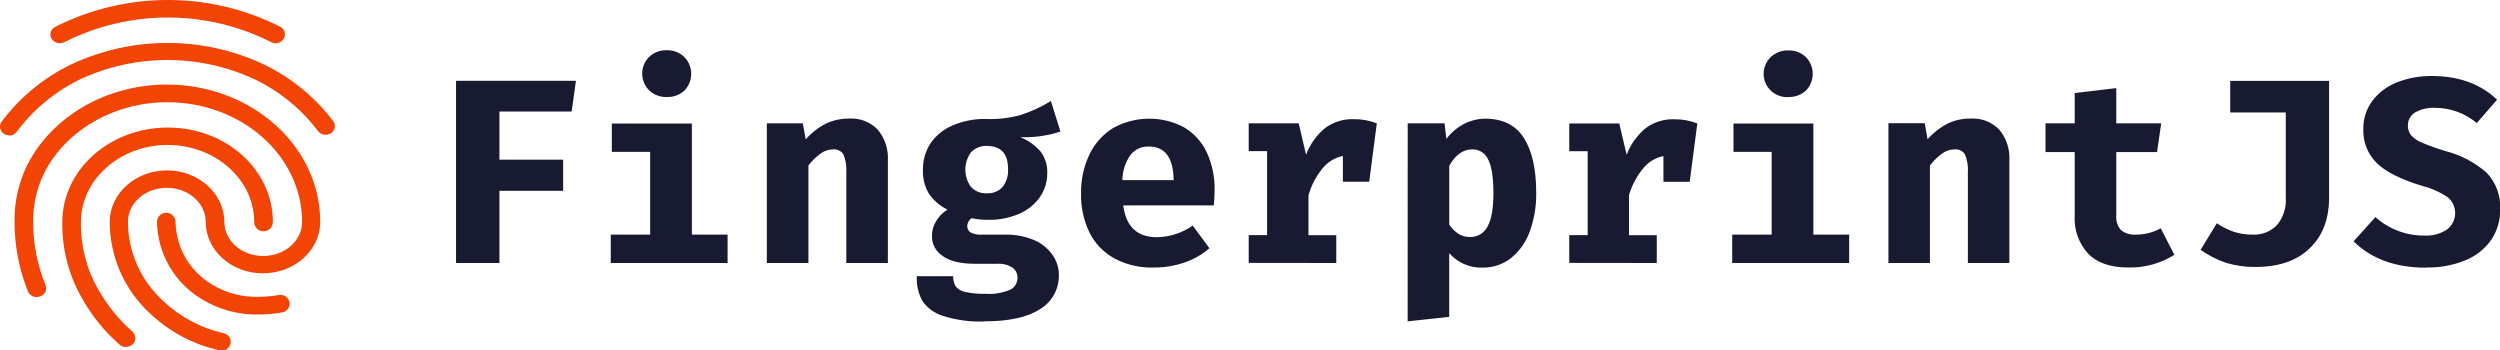
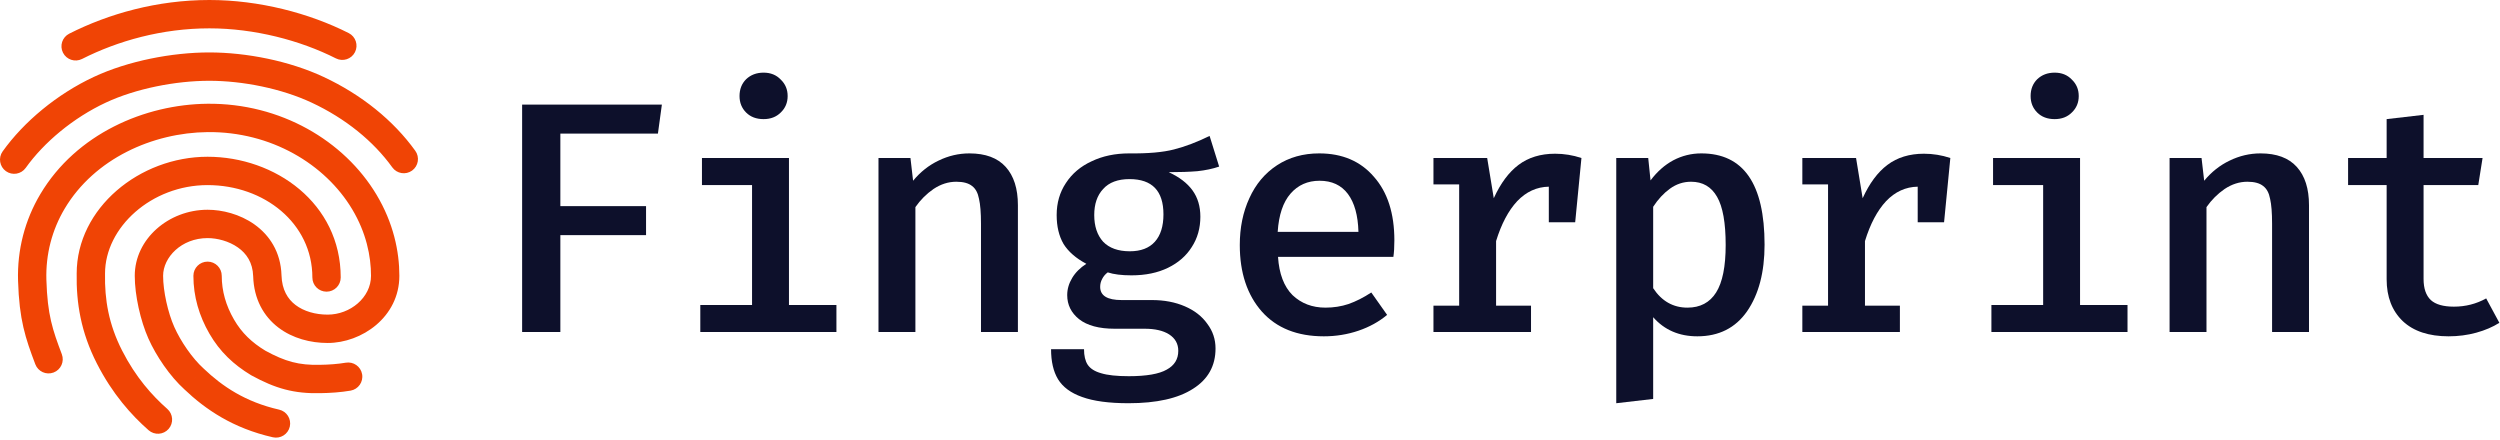
- <svg xmlns="http://www.w3.org/2000/svg" preserveAspectRatio="xMidYMid meet" x="0px" y="0px" viewBox="0 0 450 63" data-name="Layer 1" role="img" aria-label="FingeprintJS logo">
-   <path d="M89.897 47.34v-13h11.47v-5.6h-11.47v-8.67h13l.77-5.53h-21.58v32.8zm30.13-29.88a4.42 4.42 0 003.18-1.17 4.32 4.32 0 000-6 4.33 4.33 0 00-3.18-1.25 4.38 4.38 0 00-3.19 1.21 4.24 4.24 0 000 6 4.38 4.38 0 003.19 1.21zm10.94 29.88v-5.11h-6.43v-20h-14.41v5.11h6.9v14.89h-7.09v5.11zm14.55 0V29.78a10.25 10.25 0 012.21-2.15 3.72 3.72 0 012.19-.74 2 2 0 011.9.9 7.19 7.19 0 01.52 3.26v16.29h7.48V28.87a7.91 7.91 0 00-1.82-5.53 6.56 6.56 0 00-5.1-2 9.52 9.52 0 00-4.23.91 12.21 12.21 0 00-3.64 2.84l-.52-2.89h-6.48v25.14zm31.68 10.5c4.4 0 7.73-.72 10-2.19a7 7 0 003.4-6.09 6.24 6.24 0 00-1.19-3.74 7.71 7.71 0 00-3.38-2.65 12.65 12.65 0 00-5-.94h-4.16a4 4 0 01-2.21-.41 1.33 1.33 0 01-.55-1.11 1.52 1.52 0 01.23-.82 1.32 1.32 0 01.58-.61 13.77 13.77 0 002.94.29 13.42 13.42 0 005.58-1.08 8.87 8.87 0 003.74-3 7.53 7.53 0 001.33-4.33 6.11 6.11 0 00-1.2-3.88 9.58 9.58 0 00-3.67-2.6 20.36 20.36 0 007.24-1l-1.71-5.49a25.12 25.12 0 01-5.4 2.49 20.25 20.25 0 01-6.44.73 14.49 14.49 0 00-5.81 1.15 9.11 9.11 0 00-4 3.2 8.49 8.49 0 00-1.39 4.8 7.87 7.87 0 001 4.17 8.51 8.51 0 003.41 3 6.12 6.12 0 00-2.06 2.11 5.08 5.08 0 00-.73 2.67 4.21 4.21 0 001.94 3.57c1.28.94 3.23 1.4 5.82 1.4h4a4.52 4.52 0 012.73.69 2.13 2.13 0 01.91 1.82 2.36 2.36 0 01-1.24 2.13 9.71 9.71 0 01-4.58.76 14.86 14.86 0 01-3.6-.33 2.9 2.9 0 01-1.7-.99 3.26 3.26 0 01-.45-1.85h-6.55a8.31 8.31 0 001 4.45 6.92 6.92 0 003.74 2.71 21.89 21.89 0 007.35 1zm.39-23.05a3.61 3.61 0 01-2.8-1.13 5.28 5.28 0 010-6.25 3.65 3.65 0 012.83-1.14c2.56 0 3.83 1.37 3.83 4.13a4.72 4.72 0 01-1 3.28 3.59 3.59 0 01-2.83 1.11zm30.08 13.36a16.48 16.48 0 005.62-.93 13.51 13.51 0 004.41-2.54l-3-4.07a11.72 11.72 0 01-6.44 2.09q-5.35 0-6.07-5.73h16.29a22 22 0 00.15-2.7 15.5 15.5 0 00-1.45-6.93 10.29 10.29 0 00-4.1-4.45 13.37 13.37 0 00-12.84.23 11.38 11.38 0 00-4.21 4.84 15.79 15.79 0 00-1.44 6.83 15.44 15.44 0 001.49 7 10.82 10.82 0 004.43 4.68 14.17 14.17 0 007.15 1.69zm3.68-15.73h-9.32a8 8 0 011.48-4.56 4 4 0 013.26-1.49c2.93 0 4.43 2 4.49 6zm29.18 14.92v-5h-5v-7.2a13.54 13.54 0 012.5-4.8 6.38 6.38 0 013.69-2.27v4.64h4.74l1.37-10.51a11 11 0 00-4.16-.75 8.23 8.23 0 00-5.13 1.58 11.63 11.63 0 00-3.45 4.81l-1.32-5.64h-9v5h3.31v15.12h-3.31v5zm12.85 10.5l7.48-.8V45.56a7.63 7.63 0 006 2.61 8.06 8.06 0 005.17-1.75 10.94 10.94 0 003.34-4.78 19.54 19.54 0 001.15-6.94q0-6.39-2.22-9.87c-1.48-2.32-3.81-3.47-7-3.47a8.36 8.36 0 00-3.67.89 9.6 9.6 0 00-3.28 2.75l-.33-2.8h-6.63zm11.17-15.19a3.65 3.65 0 01-2-.54 5.74 5.74 0 01-1.68-1.69v-10.6c1.16-2 2.53-2.93 4.12-2.93a3 3 0 012.83 1.72c.64 1.15 1 3.22 1 6.18 0 2.76-.36 4.74-1.07 6a3.42 3.42 0 01-3.15 1.87zm33.67 4.69v-5h-5v-7.2a13.54 13.54 0 012.51-4.78 6.29 6.29 0 013.69-2.27v4.64h4.73l1.37-10.51a10.91 10.91 0 00-4.16-.75 8.15 8.15 0 00-5.11 1.58 11.54 11.54 0 00-3.45 4.81l-1.33-5.64h-9v5h3.31v15.1h-3.31v5zm23.69-29.88a4.4 4.4 0 003.17-1.17 4.32 4.32 0 000-6 4.31 4.31 0 00-3.17-1.21 4.38 4.38 0 00-3.19 1.21 4.19 4.19 0 000 6 4.38 4.38 0 003.19 1.2zm10.94 29.88v-5.11h-6.44v-20h-14.38v5.11h6.87v14.89h-7.1v5.11zm14.54 0V29.78a10.72 10.72 0 012.21-2.15 3.75 3.75 0 012.19-.74 2 2 0 011.91.9 7.19 7.19 0 01.52 3.26v16.29h7.47V28.87a7.91 7.91 0 00-1.82-5.53 6.54 6.54 0 00-5.09-2 9.46 9.46 0 00-4.23.91 12.37 12.37 0 00-3.58 2.82l-.52-2.89h-6.53v25.16zm35.75.81a15 15 0 008.25-2.28l-2.46-4.78a9 9 0 01-4.4 1.14 3.91 3.91 0 01-2.75-.81 3.54 3.54 0 01-.85-2.65v-11.4h7.34l.75-5.17h-8.09v-6.34l-7.48.89v5.45h-5.26v5.17h5.26v11.4a9.33 9.33 0 002.44 6.91c1.63 1.65 4 2.47 7.25 2.47zm22.89-.1q6.25 0 9.73-3.37c2.33-2.23 3.48-5.27 3.48-9.13V14.56h-17.8v5.68h10v15.32a6.86 6.86 0 01-1.63 5 5.64 5.64 0 01-4.23 1.67 11.14 11.14 0 01-3.36-.46 13.66 13.66 0 01-3.19-1.58l-2.92 4.78a18.46 18.46 0 004.55 2.33 17.59 17.59 0 005.33.75zm30.64.1a17.85 17.85 0 007.14-1.31 10.54 10.54 0 004.62-3.67 9.52 9.52 0 001.6-5.45 8.86 8.86 0 00-2.44-6.64 18 18 0 00-7.45-3.9 40.81 40.81 0 01-4.11-1.47 5.28 5.28 0 01-2-1.33 2.67 2.67 0 01-.61-1.75 2.71 2.71 0 011.31-2.4 6.64 6.64 0 013.57-.82 11.7 11.7 0 017.53 2.74l3.65-4.21q-4.5-4.26-11.74-4.26a16.55 16.55 0 00-6.27 1.14 10.22 10.22 0 00-4.44 3.32 8.32 8.32 0 00-1.63 5.11 8.16 8.16 0 002.42 6.1q2.42 2.37 8.19 4.11a14.76 14.76 0 014.66 2.1 3.72 3.72 0 01-.23 5.77 6.65 6.65 0 01-4 1.07 13 13 0 01-8.86-3.32l-3.93 4.36q4.83 4.74 13 4.74zm0 0" fill="#171a31" />
-   <path d="M49.627 7.8a1.62 1.62 0 01-.78-.2 41.29 41.29 0 00-37.29 0 1.75 1.75 0 01-2.28-.63 1.54 1.54 0 01.66-2.13 44.88 44.88 0 0140.45-.05 1.51 1.51 0 01.7 2.13 1.68 1.68 0 01-1.46.88zM1.707 24.37a1.86 1.86 0 01-1-.29 1.52 1.52 0 01-.4-2.2 34.23 34.23 0 0112.58-10.32 40.78 40.78 0 0134.52 0 34.28 34.28 0 0112.56 10.22 1.53 1.53 0 01-.41 2.21 1.74 1.74 0 01-2.34-.43 31.06 31.06 0 00-11.35-9.27 37.2 37.2 0 00-31.47 0 31.26 31.26 0 00-11.37 9.41 1.48 1.48 0 01-1.31.67zm20.93 38.09a1.65 1.65 0 01-1.18-.48 31.66 31.66 0 01-6.72-8.33 26.64 26.64 0 01-3.52-13.69c0-9.37 8.5-17 19-17s18.9 7.6 18.9 17a1.68 1.68 0 01-3.36 0c0-7.65-7-13.87-15.58-13.87s-15.61 6.22-15.61 13.87a23.57 23.57 0 003.11 12.14 29.64 29.64 0 006.2 7.63 1.56 1.56 0 010 2.25 2 2 0 01-1.24.48zm24-5.85a18.86 18.86 0 01-10.38-2.8 16.55 16.55 0 01-8-13.85 1.67 1.67 0 013.34 0 13.39 13.39 0 006.53 11.23 15.37 15.37 0 008.51 2.24 23.94 23.94 0 003.48-.31 1.67 1.67 0 012 1.29 1.59 1.59 0 01-1.38 1.83 25 25 0 01-4 .37zm-6.72 6.51a1.5 1.5 0 01-.44-.07 26.52 26.52 0 01-12.45-6.61 22.44 22.44 0 01-7.28-16.48c0-5.11 4.63-9.29 10.32-9.29s10.31 4.18 10.31 9.29c0 3.36 3.11 6.12 7 6.12s7-2.76 7-6.12c0-11.91-10.89-21.56-24.27-21.56-9.51 0-18.22 5-22.14 12.72a19.37 19.37 0 00-2 8.84 29.57 29.57 0 002.25 11.39 1.53 1.53 0 01-1 2 1.7 1.7 0 01-2.19-.9 33.61 33.61 0 01-2.41-12.49 22.47 22.47 0 012.27-10.23c4.45-8.8 14.33-14.51 25.14-14.51 15.23 0 27.61 11.07 27.61 24.71 0 5.11-4.61 9.27-10.31 9.27s-10.3-4.16-10.3-9.27c0-3.38-3.12-6.12-7-6.12s-7 2.74-7 6.12a19.27 19.27 0 006.34 14.23 23.11 23.11 0 0010.94 5.83 1.57 1.57 0 011.18 1.92 1.64 1.64 0 01-1.57 1.21zm0 0" fill="#f24405" />
+ <svg xmlns="http://www.w3.org/2000/svg" viewBox="0 0 1411 248" fill="none">
+   <path d="M189.6 32.959C193.542 34.954 198.355 33.376 200.35 29.434C202.346 25.491 200.767 20.678 196.825 18.683L189.6 32.959ZM39.075 19.002C35.133 20.997 33.554 25.81 35.55 29.752C37.545 33.694 42.358 35.272 46.3 33.277L39.075 19.002ZM221.408 94.461C223.989 98.046 228.989 98.86 232.575 96.279C236.16 93.697 236.974 88.697 234.392 85.112L221.408 94.461ZM179.21 50.643L175.826 57.892V57.892L179.21 50.643ZM56.372 50.643L59.755 57.892L56.372 50.643ZM1.49 85.454C-1.078 89.049 -0.245 94.046 3.35 96.614C6.945 99.182 11.941 98.35 14.51 94.755L1.49 85.454ZM176.302 156.616C176.302 161.034 179.884 164.616 184.302 164.616C188.72 164.616 192.302 161.034 192.302 156.616H176.302ZM51.28 154.388L59.279 154.534L59.28 154.461V154.388H51.28ZM83.864 242.816C87.18 245.735 92.235 245.413 95.155 242.097C98.074 238.78 97.752 233.725 94.436 230.806L83.864 242.816ZM180.801 213.898L180.707 205.898L180.652 205.899L180.597 205.9L180.801 213.898ZM145.796 204.879L141.664 211.73L141.808 211.817L141.956 211.898L145.796 204.879ZM125.11 184.302L132.038 180.301H132.038L125.11 184.302ZM125.154 155.661C125.154 151.243 121.573 147.661 117.154 147.661C112.736 147.661 109.154 151.243 109.154 155.661H125.154ZM197.874 220.47C202.227 219.711 205.14 215.567 204.381 211.214C203.622 206.862 199.478 203.949 195.125 204.708L197.874 220.47ZM117.154 66.555L117.231 74.555L117.154 66.555ZM29.64 113.654L22.766 109.562L29.64 113.654ZM18.183 158.207L26.18 157.964L18.183 158.207ZM19.928 205.587C21.49 209.72 26.106 211.805 30.239 210.243C34.373 208.682 36.458 204.066 34.896 199.932L19.928 205.587ZM150.887 155.661L142.891 155.903L150.887 155.661ZM91.059 187.803L98.367 184.547V184.547L91.059 187.803ZM109.517 213.898L115.035 208.105L114.961 208.035L114.885 207.966L109.517 213.898ZM153.989 246.8C158.297 247.781 162.585 245.085 163.566 240.777C164.547 236.469 161.85 232.181 157.542 231.2L153.989 246.8ZM205.624 113.972L212.488 109.863V109.863L205.624 113.972ZM196.825 18.683C174.504 7.386 146.147 0 118.189 0V16C143.534 16 169.425 22.748 189.6 32.959L196.825 18.683ZM118.189 0C88.724 0 61.326 7.74 39.075 19.002L46.3 33.277C66.546 23.031 91.485 16 118.189 16V0ZM234.392 85.112C222.055 67.976 204.066 53.417 182.594 43.394L175.826 57.892C195.088 66.884 210.833 79.773 221.408 94.461L234.392 85.112ZM182.594 43.394C163.31 34.392 139.123 29.596 118.097 29.596V45.596C137.046 45.596 158.886 49.985 175.826 57.892L182.594 43.394ZM118.097 29.596C97.103 29.596 72.299 34.38 52.988 43.394L59.755 57.892C76.669 49.998 99.114 45.596 118.097 45.596V29.596ZM52.988 43.394C32.186 53.105 13.469 68.686 1.49 85.454L14.51 94.755C24.808 80.339 41.324 66.496 59.755 57.892L52.988 43.394ZM192.302 156.616C192.302 114.718 155.274 88.469 117.154 88.469V104.469C149.047 104.469 176.302 125.956 176.302 156.616H192.302ZM117.154 88.469C78.797 88.469 43.28 117.468 43.28 154.388H59.28C59.28 128.297 85.5 104.469 117.154 104.469V88.469ZM43.281 154.242C42.975 170.952 45.685 187.526 54.654 205.12L68.909 197.853C61.33 182.987 59.012 169.095 59.279 154.534L43.281 154.242ZM54.654 205.12C63.47 222.412 74.15 234.265 83.864 242.816L94.436 230.806C85.938 223.325 76.642 213.021 68.909 197.853L54.654 205.12ZM180.597 205.9C168.763 206.203 161.001 204.08 149.636 197.861L141.956 211.898C155.413 219.261 165.942 222.28 181.006 221.895L180.597 205.9ZM149.927 198.029C142.101 193.309 136.407 187.865 132.038 180.301L118.183 188.303C124.099 198.546 131.88 205.829 141.664 211.73L149.927 198.029ZM132.038 180.301C127.524 172.487 125.154 164.3 125.154 155.661H109.154C109.154 167.388 112.41 178.309 118.183 188.303L132.038 180.301ZM195.125 204.708C190.818 205.459 185.36 205.843 180.707 205.898L180.896 221.897C186.103 221.836 192.467 221.413 197.874 220.47L195.125 204.708ZM117.078 58.556C81.849 58.894 43.066 75.458 22.766 109.562L36.514 117.746C53.342 89.476 86.268 74.853 117.231 74.555L117.078 58.556ZM22.766 109.562C14.027 124.244 9.659 141.024 10.187 158.449L26.18 157.964C25.744 143.566 29.342 129.796 36.514 117.746L22.766 109.562ZM10.187 158.449C10.86 180.641 14.336 190.782 19.928 205.587L34.896 199.932C29.669 186.096 26.78 177.779 26.18 157.964L10.187 158.449ZM209.398 155.661C209.398 167.953 197.642 177.575 184.938 177.575V193.575C204.08 193.575 225.398 179.011 225.398 155.661H209.398ZM184.938 177.575C177.977 177.575 171.454 175.684 166.797 172.133C162.385 168.769 159.13 163.556 158.884 155.419L142.891 155.903C143.281 168.769 148.778 178.514 157.095 184.856C165.167 191.011 175.352 193.575 184.938 193.575V177.575ZM158.884 155.419C158.481 142.12 151.98 132.583 143.53 126.612C135.346 120.829 125.4 118.383 117.154 118.383V134.383C122.593 134.383 129.195 136.074 134.297 139.679C139.134 143.097 142.658 148.199 142.891 155.903L158.884 155.419ZM117.154 118.383C95.174 118.383 76.058 134.867 76.058 155.661H92.058C92.058 145.268 102.36 134.383 117.154 134.383V118.383ZM76.058 155.661C76.058 166.719 79.313 181.096 83.752 191.058L98.367 184.547C94.779 176.493 92.058 164.326 92.058 155.661H76.058ZM83.752 191.058C88.142 200.912 95.882 212.349 104.149 219.83L114.885 207.966C108.527 202.213 102.003 192.709 98.367 184.547L83.752 191.058ZM103.999 219.69C115.999 231.122 131.494 241.677 153.989 246.8L157.542 231.2C138.457 226.853 125.443 218.021 115.035 208.105L103.999 219.69ZM225.398 155.661C225.398 141.949 222.066 125.864 212.488 109.863L198.759 118.081C206.707 131.358 209.398 144.55 209.398 155.661H225.398ZM212.488 109.863C194.24 79.379 158.284 58.159 117.078 58.556L117.231 74.555C152.915 74.212 183.51 92.605 198.759 118.081L212.488 109.863Z" fill="#F04405" />
+   <path d="M316.266 116.338H364.631V132.708H316.266V187.398H294.688V59.044H373.56L371.328 75.414H316.266V116.338Z" fill="#0D102B" />
+   <path d="M430.968 41C434.937 41 438.161 42.302 440.641 44.906C443.245 47.387 444.548 50.487 444.548 54.208C444.548 57.928 443.245 61.028 440.641 63.508C438.161 65.989 434.937 67.229 430.968 67.229C426.876 67.229 423.589 65.989 421.109 63.508C418.629 61.028 417.389 57.928 417.389 54.208C417.389 50.363 418.629 47.201 421.109 44.72C423.713 42.24 427 41 430.968 41ZM445.292 172.145H472.079V187.398H395.252V172.145H424.457V104.433H396.182V89.179H445.292V172.145Z" fill="#0D102B" />
+   <path d="M495.817 89.179H513.861L515.349 102.015C519.441 97.054 524.216 93.272 529.672 90.668C535.253 87.939 541.082 86.575 547.158 86.575C556.211 86.575 563.032 89.117 567.621 94.202C572.209 99.287 574.503 106.479 574.503 115.78V187.398H553.669V126.198C553.669 120.121 553.297 115.47 552.553 112.246C551.933 108.898 550.631 106.479 548.647 104.991C546.662 103.379 543.686 102.573 539.718 102.573C535.253 102.573 530.975 103.937 526.882 106.665C522.914 109.394 519.503 112.804 516.651 116.896V187.398H495.817V89.179Z" fill="#0D102B" />
+   <path d="M688.09 94.016C684.493 95.256 680.401 96.124 675.812 96.62C671.348 96.992 665.953 97.178 659.628 97.178C665.581 99.907 670.046 103.317 673.022 107.409C675.998 111.502 677.486 116.462 677.486 122.291C677.486 128.74 675.874 134.444 672.65 139.405C669.549 144.366 665.085 148.272 659.256 151.124C653.428 153.977 646.545 155.403 638.608 155.403C633.027 155.403 628.563 154.845 625.214 153.729C623.85 154.721 622.796 155.961 622.052 157.449C621.308 158.813 620.936 160.301 620.936 161.913C620.936 166.874 624.966 169.354 633.027 169.354H650.141C657.086 169.354 663.287 170.532 668.743 172.889C674.2 175.245 678.416 178.531 681.393 182.748C684.493 186.84 686.043 191.491 686.043 196.699C686.043 206.496 681.827 214.061 673.394 219.394C664.961 224.851 652.808 227.579 636.934 227.579C625.897 227.579 617.154 226.401 610.705 224.044C604.38 221.812 599.854 218.464 597.125 213.999C594.521 209.659 593.219 204.016 593.219 197.071H611.821C611.821 200.792 612.503 203.706 613.867 205.814C615.355 208.047 617.898 209.659 621.494 210.651C625.09 211.767 630.299 212.325 637.12 212.325C647.041 212.325 654.172 211.085 658.512 208.605C662.853 206.248 665.023 202.714 665.023 198.002C665.023 194.033 663.287 190.933 659.814 188.7C656.466 186.592 651.877 185.538 646.049 185.538H629.121C620.316 185.538 613.619 183.74 609.031 180.144C604.566 176.547 602.334 172.021 602.334 166.564C602.334 163.216 603.264 159.991 605.124 156.891C606.984 153.791 609.651 151.124 613.123 148.892C607.294 145.792 603.016 142.071 600.288 137.731C597.683 133.266 596.381 127.81 596.381 121.361C596.381 114.54 598.117 108.526 601.59 103.317C605.062 97.984 609.899 93.892 616.099 91.04C622.3 88.063 629.369 86.575 637.306 86.575C647.971 86.699 656.404 85.955 662.605 84.343C668.929 82.731 675.626 80.188 682.695 76.716L688.09 94.016ZM637.492 101.085C630.919 101.085 625.959 102.945 622.61 106.665C619.262 110.262 617.588 115.16 617.588 121.361C617.588 127.686 619.262 132.708 622.61 136.429C626.083 140.025 631.105 141.823 637.678 141.823C643.879 141.823 648.591 140.025 651.815 136.429C655.04 132.832 656.652 127.686 656.652 120.989C656.652 107.719 650.265 101.085 637.492 101.085Z" fill="#0D102B" />
+   <path d="M721.315 144.986C721.935 154.535 724.663 161.727 729.499 166.564C734.46 171.277 740.661 173.633 748.102 173.633C752.69 173.633 757.031 172.951 761.123 171.587C765.339 170.098 769.618 167.928 773.958 165.076L782.887 177.725C778.299 181.57 772.904 184.546 766.704 186.654C760.503 188.762 753.992 189.817 747.171 189.817C732.166 189.817 720.508 185.166 712.2 175.865C703.891 166.44 699.736 153.915 699.736 138.289C699.736 128.492 701.534 119.687 705.131 111.874C708.727 103.937 713.936 97.736 720.757 93.272C727.577 88.807 735.514 86.575 744.567 86.575C757.589 86.575 767.882 90.978 775.447 99.782C783.135 108.464 786.98 120.431 786.98 135.685C786.98 139.405 786.794 142.505 786.422 144.986H721.315ZM744.753 102.015C738.056 102.015 732.6 104.433 728.383 109.27C724.167 114.106 721.749 121.299 721.129 130.848H766.704C766.456 121.547 764.471 114.416 760.751 109.456C757.031 104.495 751.698 102.015 744.753 102.015Z" fill="#0D102B" />
+   <path d="M877.685 86.761C882.77 86.761 887.731 87.567 892.567 89.179L889.033 125.453H874.151V105.363C867.33 105.487 861.378 108.215 856.293 113.548C851.333 118.881 847.364 126.384 844.388 136.057V172.517H864.106V187.398H809.044V172.517H823.553V104.061H809.044V89.179H839.365L843.086 111.874C846.93 103.441 851.581 97.178 857.037 93.086C862.618 88.869 869.501 86.761 877.685 86.761Z" fill="#0D102B" />
+   <path d="M960.206 86.575C984.017 86.575 995.922 103.751 995.922 138.103C995.922 153.605 992.636 166.13 986.063 175.679C979.49 185.104 970.127 189.817 957.974 189.817C947.681 189.817 939.372 186.22 933.047 179.027V225.161L912.213 227.579V89.179H930.257L931.559 101.829C935.279 96.868 939.558 93.086 944.394 90.481C949.355 87.877 954.625 86.575 960.206 86.575ZM954.439 102.573C950.099 102.573 946.13 103.875 942.534 106.479C938.938 109.084 935.775 112.494 933.047 116.71V162.658C937.884 169.974 944.332 173.633 952.393 173.633C959.586 173.633 964.981 170.78 968.577 165.076C972.173 159.371 973.972 150.442 973.972 138.289C973.972 125.763 972.359 116.71 969.135 111.13C965.911 105.425 961.012 102.573 954.439 102.573Z" fill="#0D102B" />
+   <path d="M1085.88 86.761C1090.97 86.761 1095.93 87.567 1100.77 89.179L1097.23 125.453H1082.35V105.363C1075.53 105.487 1069.58 108.215 1064.49 113.548C1059.53 118.881 1055.56 126.384 1052.59 136.057V172.517H1072.3V187.398H1017.24V172.517H1031.75V104.061H1017.24V89.179H1047.56L1051.28 111.874C1055.13 103.441 1059.78 97.178 1065.24 93.086C1070.82 88.869 1077.7 86.761 1085.88 86.761Z" fill="#0D102B" />
+   <path d="M1159.66 41C1163.63 41 1166.85 42.302 1169.33 44.906C1171.94 47.387 1173.24 50.487 1173.24 54.208C1173.24 57.928 1171.94 61.028 1169.33 63.508C1166.85 65.989 1163.63 67.229 1159.66 67.229C1155.57 67.229 1152.28 65.989 1149.8 63.508C1147.32 61.028 1146.08 57.928 1146.08 54.208C1146.08 50.363 1147.32 47.201 1149.8 44.72C1152.41 42.24 1155.69 41 1159.66 41ZM1173.98 172.145H1200.77V187.398H1123.95V172.145H1153.15V104.433H1124.88V89.179H1173.98V172.145Z" fill="#0D102B" />
+   <path d="M1224.51 89.179H1242.55L1244.04 102.015C1248.13 97.054 1252.91 93.272 1258.37 90.668C1263.95 87.939 1269.77 86.575 1275.85 86.575C1284.9 86.575 1291.73 89.117 1296.31 94.202C1300.9 99.287 1303.2 106.479 1303.2 115.78V187.398H1282.36V126.198C1282.36 120.121 1281.99 115.47 1281.25 112.246C1280.63 108.898 1279.32 106.479 1277.34 104.991C1275.36 103.379 1272.38 102.573 1268.41 102.573C1263.95 102.573 1259.67 103.937 1255.58 106.665C1251.61 109.394 1248.2 112.804 1245.34 116.896V187.398H1224.51V89.179Z" fill="#0D102B" />
+   <path d="M1410.64 182.19C1406.92 184.546 1402.58 186.406 1397.62 187.77C1392.66 189.135 1387.45 189.817 1382 189.817C1370.84 189.817 1362.22 186.964 1356.14 181.26C1350.06 175.431 1347.02 167.556 1347.02 157.635V104.433H1325.26V89.179H1347.02V67.229L1367.86 64.811V89.179H1401.16L1398.74 104.433H1367.86V157.449C1367.86 162.782 1369.22 166.75 1371.95 169.354C1374.68 171.835 1379.02 173.075 1384.97 173.075C1391.55 173.075 1397.62 171.525 1403.2 168.424L1410.64 182.19Z" fill="#0D102B" />
</svg>
